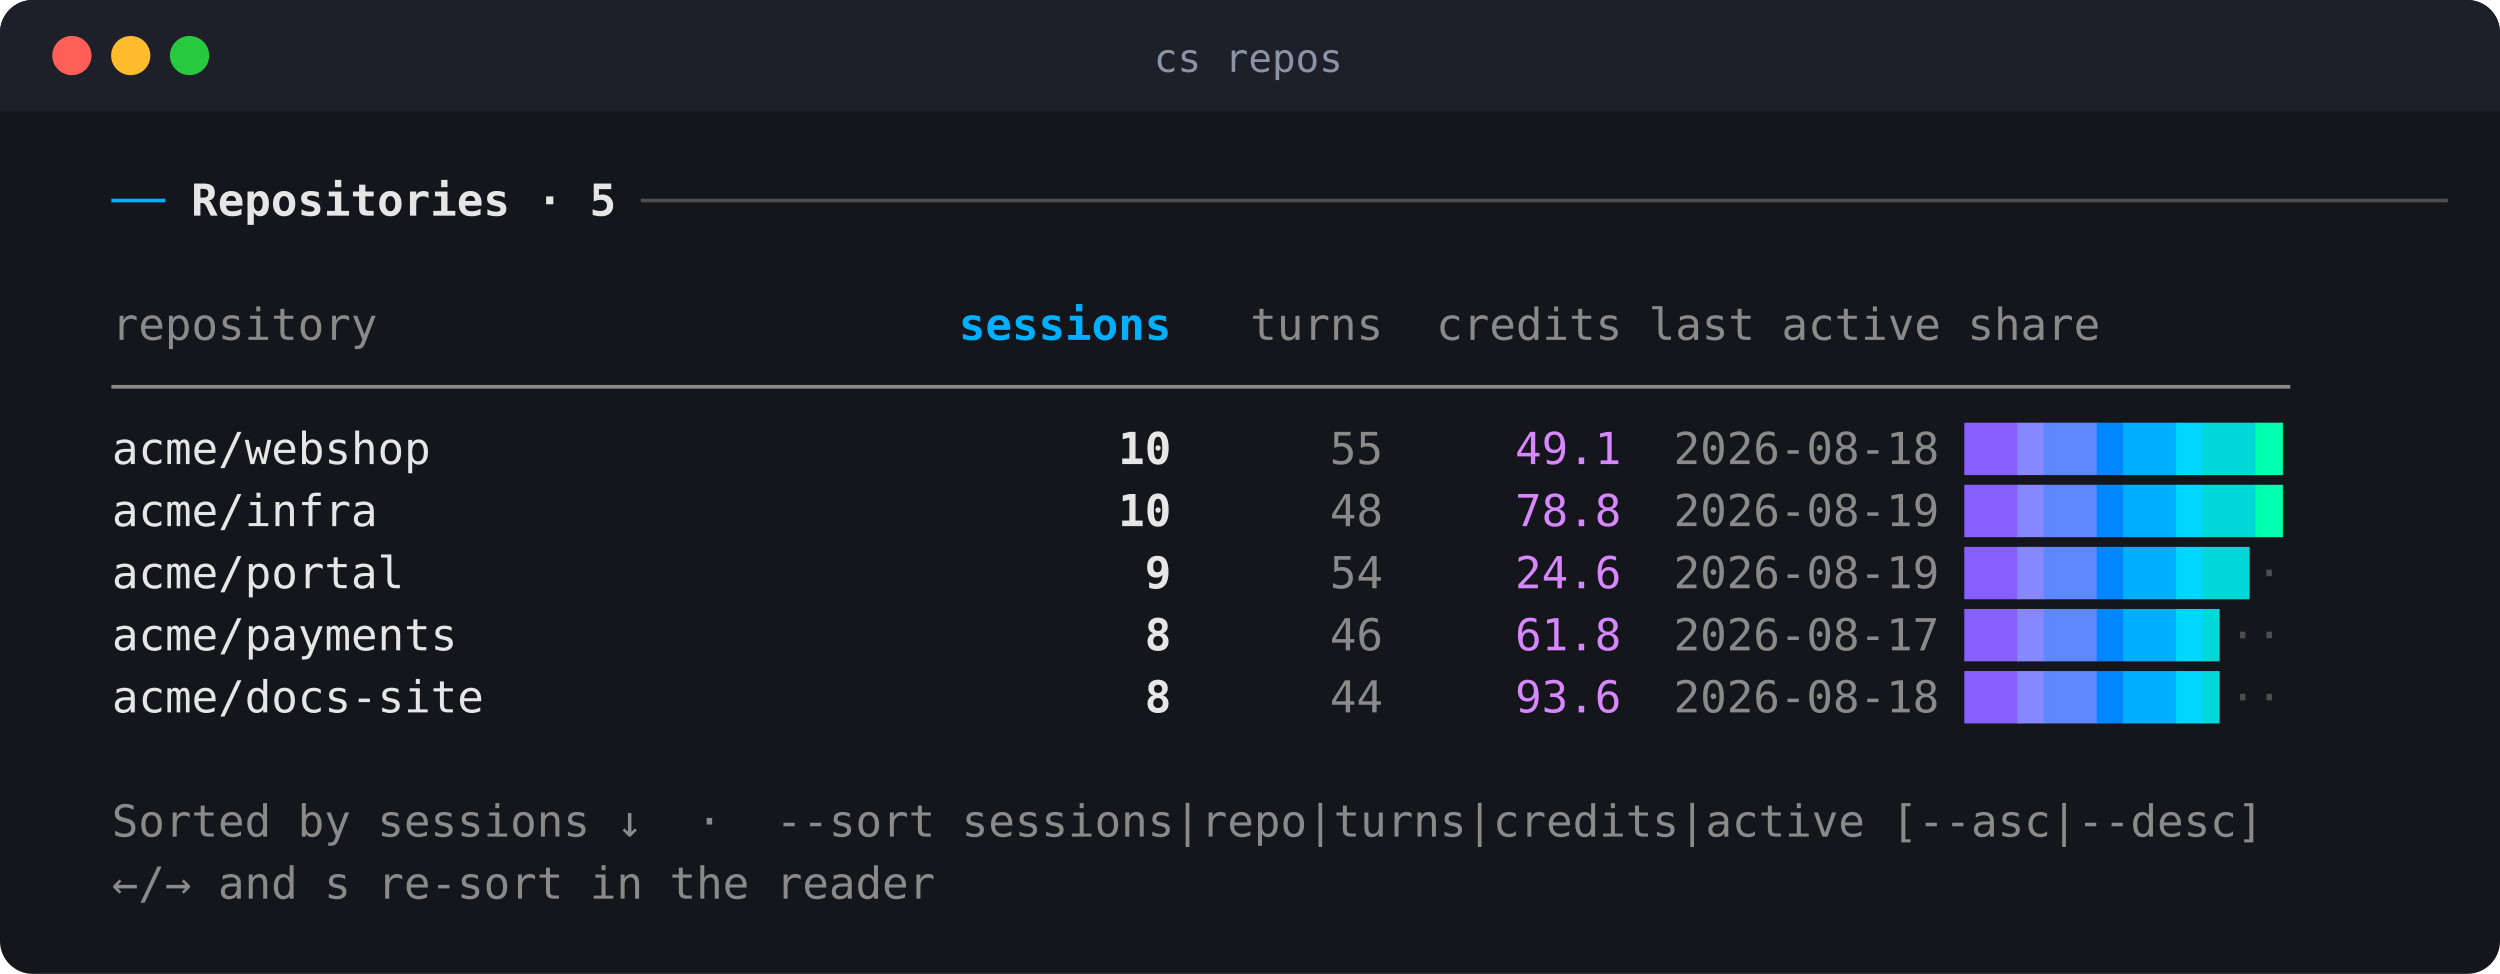
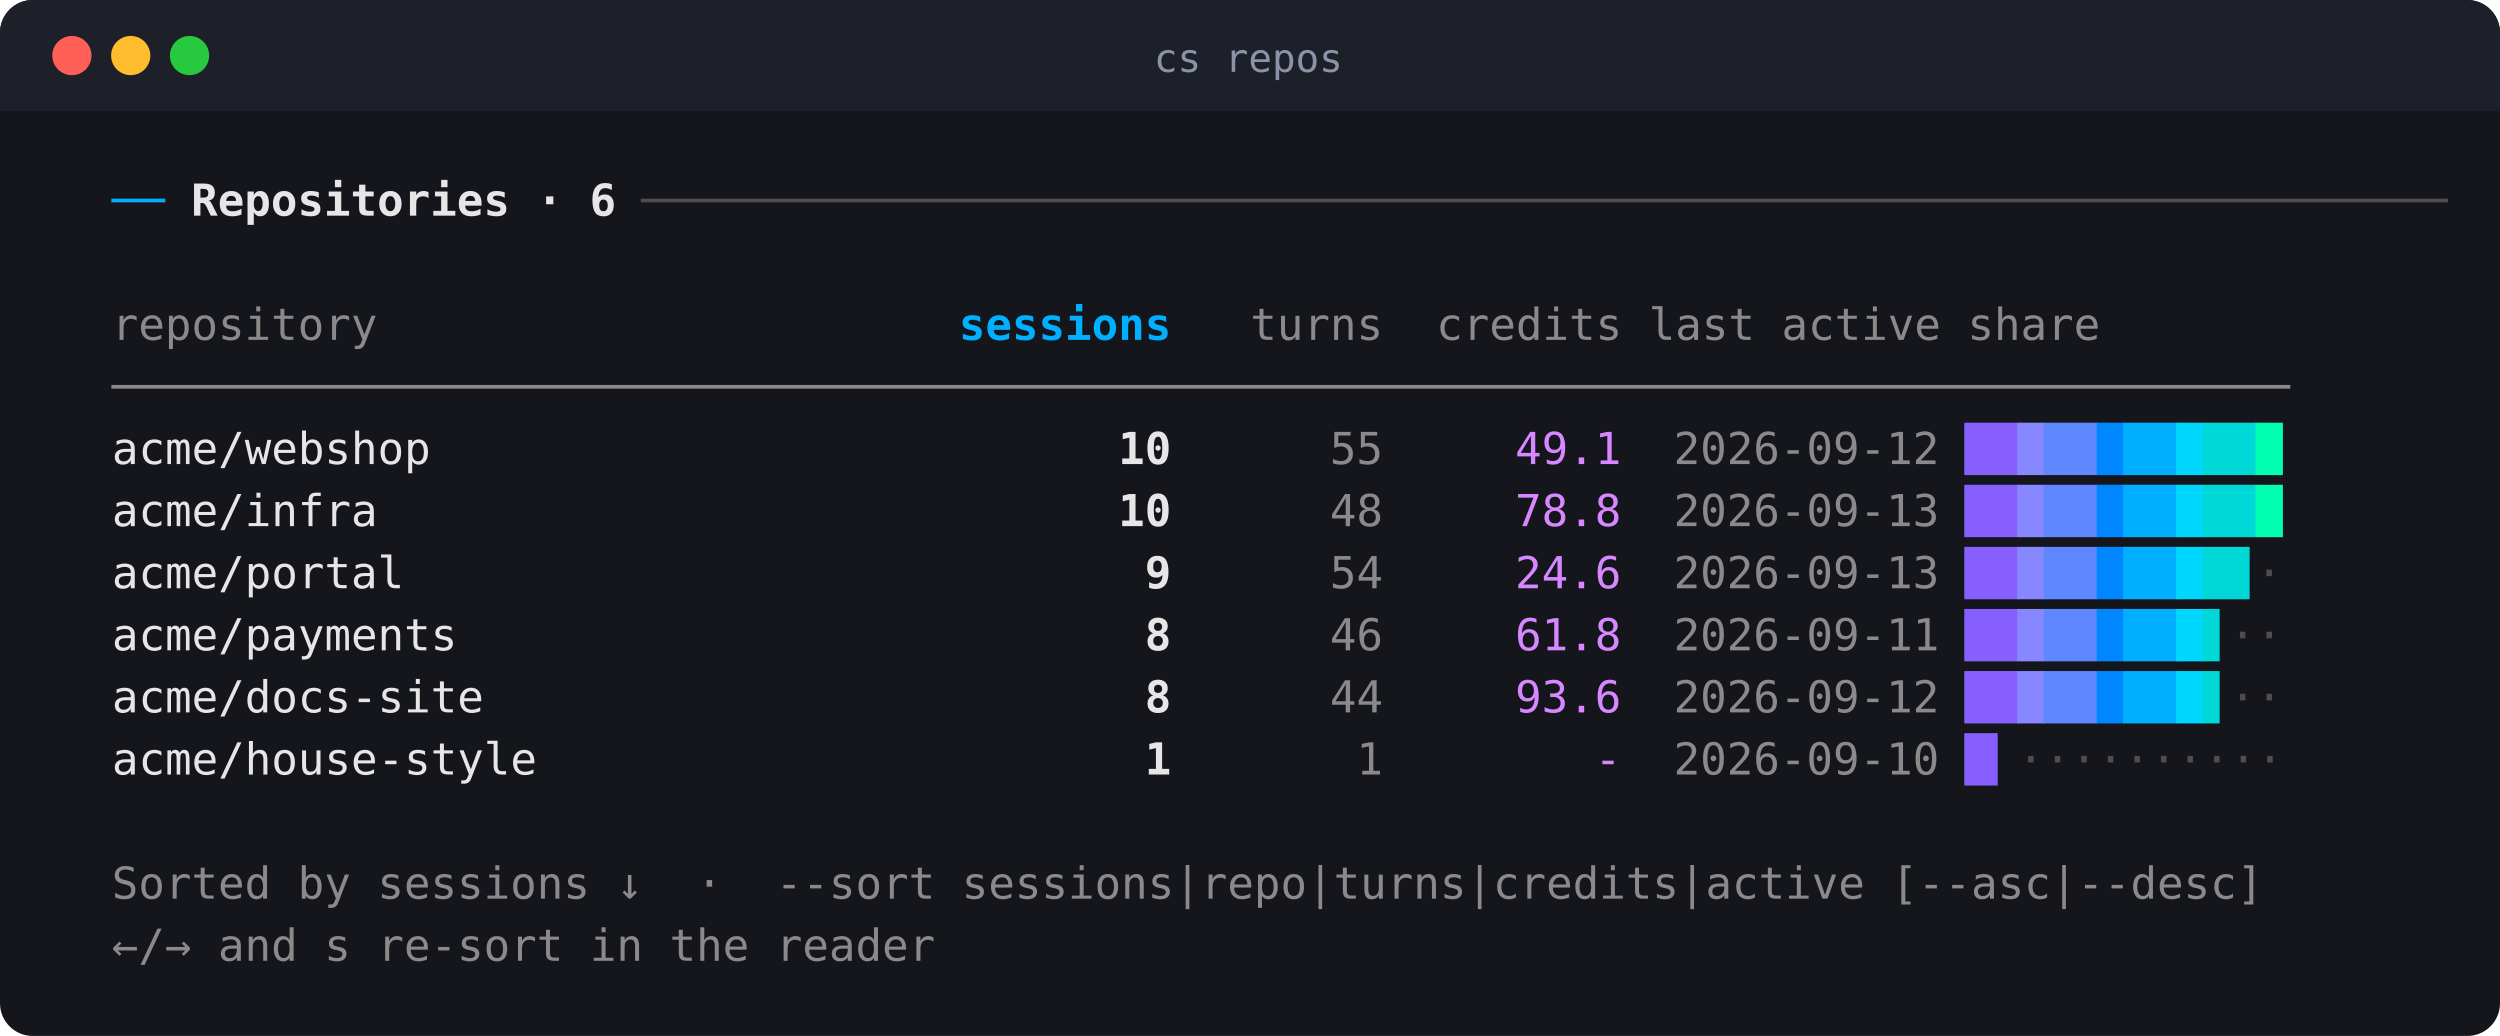
- <svg xmlns="http://www.w3.org/2000/svg" width="765" height="298" viewBox="0 0 765 298" role="img" aria-label="cs repos">
-   <rect width="765" height="298" rx="10" fill="#14161c" />
+ <svg xmlns="http://www.w3.org/2000/svg" width="765" height="317" viewBox="0 0 765 317" role="img" aria-label="cs repos">
+   <rect width="765" height="317" rx="10" fill="#14161c" />
  <rect width="765" height="34.0" rx="10" fill="#1d2029" />
  <rect y="24.0" width="765" height="10" fill="#1d2029" />
  <circle cx="22" cy="17" r="6" fill="#ff5f56" />
  <circle cx="40" cy="17" r="6" fill="#ffbd2e" />
  <circle cx="58" cy="17" r="6" fill="#27c93f" />
  <text x="382" y="22" fill="#8b93a7" font-size="12" text-anchor="middle" font-family="ui-monospace,SFMono-Regular,Menlo,Consolas,monospace">cs repos</text>
  <g font-family="ui-monospace,SFMono-Regular,Menlo,Consolas,'DejaVu Sans Mono',monospace" font-size="13.5">
    <text x="34.2" y="66.0" fill="#00afff" textLength="16.2" lengthAdjust="spacingAndGlyphs" xml:space="preserve">──</text>
-     <text x="58.5" y="66.0" fill="#e6e6e6" font-weight="600" textLength="129.6" lengthAdjust="spacingAndGlyphs" xml:space="preserve">Repositories · 5</text>
+     <text x="58.5" y="66.0" fill="#e6e6e6" font-weight="600" textLength="129.6" lengthAdjust="spacingAndGlyphs" xml:space="preserve">Repositories · 6</text>
    <text x="196.2" y="66.0" fill="#4e4e4e" textLength="550.8" lengthAdjust="spacingAndGlyphs" xml:space="preserve">────────────────────────────────────────────────────────────────────</text>
    <text x="34.2" y="104.0" fill="#8a8a8a" textLength="259.2" lengthAdjust="spacingAndGlyphs" xml:space="preserve">repository                      </text>
    <text x="293.4" y="104.0" fill="#00afff" font-weight="600" textLength="64.8" lengthAdjust="spacingAndGlyphs" xml:space="preserve">sessions</text>
    <text x="358.2" y="104.0" fill="#8a8a8a" textLength="340.2" lengthAdjust="spacingAndGlyphs" xml:space="preserve">   turns  credits last active share       </text>
    <text x="34.2" y="123.0" fill="#8a8a8a" textLength="664.2" lengthAdjust="spacingAndGlyphs" xml:space="preserve">──────────────────────────────────────────────────────────────────────────────────</text>
    <text x="18.0" y="142.0" fill="#e6e6e6" textLength="275.4" lengthAdjust="spacingAndGlyphs" xml:space="preserve">  acme/webshop                    </text>
    <text x="293.4" y="142.0" fill="#e6e6e6" font-weight="600" textLength="64.8" lengthAdjust="spacingAndGlyphs" xml:space="preserve">      10</text>
    <text x="366.3" y="142.0" fill="#8a8a8a" textLength="56.7" lengthAdjust="spacingAndGlyphs" xml:space="preserve">     55</text>
    <text x="431.1" y="142.0" fill="#d787ff" textLength="64.8" lengthAdjust="spacingAndGlyphs" xml:space="preserve">    49.1</text>
-     <text x="504.0" y="142.0" fill="#8a8a8a" textLength="89.1" lengthAdjust="spacingAndGlyphs" xml:space="preserve"> 2026-08-18</text>
+     <text x="504.0" y="142.0" fill="#8a8a8a" textLength="89.1" lengthAdjust="spacingAndGlyphs" xml:space="preserve"> 2026-09-12</text>
    <text x="601.2" y="142.0" fill="#875fff" textLength="16.2" lengthAdjust="spacingAndGlyphs" xml:space="preserve">██</text>
    <text x="617.4" y="142.0" fill="#8787ff" textLength="8.1" lengthAdjust="spacingAndGlyphs" xml:space="preserve">█</text>
    <text x="625.5" y="142.0" fill="#5f87ff" textLength="16.2" lengthAdjust="spacingAndGlyphs" xml:space="preserve">██</text>
    <text x="641.7" y="142.0" fill="#0087ff" textLength="8.1" lengthAdjust="spacingAndGlyphs" xml:space="preserve">█</text>
    <text x="649.8" y="142.0" fill="#00afff" textLength="16.2" lengthAdjust="spacingAndGlyphs" xml:space="preserve">██</text>
    <text x="666.0" y="142.0" fill="#00d7ff" textLength="8.1" lengthAdjust="spacingAndGlyphs" xml:space="preserve">█</text>
    <text x="674.1" y="142.0" fill="#00d7d7" textLength="16.2" lengthAdjust="spacingAndGlyphs" xml:space="preserve">██</text>
    <text x="690.3" y="142.0" fill="#00ffaf" textLength="8.1" lengthAdjust="spacingAndGlyphs" xml:space="preserve">█</text>
    <text x="18.0" y="161.0" fill="#e6e6e6" textLength="275.4" lengthAdjust="spacingAndGlyphs" xml:space="preserve">  acme/infra                      </text>
    <text x="293.4" y="161.0" fill="#e6e6e6" font-weight="600" textLength="64.8" lengthAdjust="spacingAndGlyphs" xml:space="preserve">      10</text>
    <text x="366.3" y="161.0" fill="#8a8a8a" textLength="56.7" lengthAdjust="spacingAndGlyphs" xml:space="preserve">     48</text>
    <text x="431.1" y="161.0" fill="#d787ff" textLength="64.8" lengthAdjust="spacingAndGlyphs" xml:space="preserve">    78.8</text>
-     <text x="504.0" y="161.0" fill="#8a8a8a" textLength="89.1" lengthAdjust="spacingAndGlyphs" xml:space="preserve"> 2026-08-19</text>
+     <text x="504.0" y="161.0" fill="#8a8a8a" textLength="89.1" lengthAdjust="spacingAndGlyphs" xml:space="preserve"> 2026-09-13</text>
    <text x="601.2" y="161.0" fill="#875fff" textLength="16.2" lengthAdjust="spacingAndGlyphs" xml:space="preserve">██</text>
    <text x="617.4" y="161.0" fill="#8787ff" textLength="8.1" lengthAdjust="spacingAndGlyphs" xml:space="preserve">█</text>
    <text x="625.5" y="161.0" fill="#5f87ff" textLength="16.2" lengthAdjust="spacingAndGlyphs" xml:space="preserve">██</text>
    <text x="641.7" y="161.0" fill="#0087ff" textLength="8.1" lengthAdjust="spacingAndGlyphs" xml:space="preserve">█</text>
    <text x="649.8" y="161.0" fill="#00afff" textLength="16.2" lengthAdjust="spacingAndGlyphs" xml:space="preserve">██</text>
    <text x="666.0" y="161.0" fill="#00d7ff" textLength="8.1" lengthAdjust="spacingAndGlyphs" xml:space="preserve">█</text>
    <text x="674.1" y="161.0" fill="#00d7d7" textLength="16.2" lengthAdjust="spacingAndGlyphs" xml:space="preserve">██</text>
    <text x="690.3" y="161.0" fill="#00ffaf" textLength="8.1" lengthAdjust="spacingAndGlyphs" xml:space="preserve">█</text>
    <text x="18.0" y="180.0" fill="#e6e6e6" textLength="275.4" lengthAdjust="spacingAndGlyphs" xml:space="preserve">  acme/portal                     </text>
    <text x="293.4" y="180.0" fill="#e6e6e6" font-weight="600" textLength="64.8" lengthAdjust="spacingAndGlyphs" xml:space="preserve">       9</text>
    <text x="366.3" y="180.0" fill="#8a8a8a" textLength="56.7" lengthAdjust="spacingAndGlyphs" xml:space="preserve">     54</text>
    <text x="431.1" y="180.0" fill="#d787ff" textLength="64.8" lengthAdjust="spacingAndGlyphs" xml:space="preserve">    24.6</text>
-     <text x="504.0" y="180.0" fill="#8a8a8a" textLength="89.1" lengthAdjust="spacingAndGlyphs" xml:space="preserve"> 2026-08-19</text>
+     <text x="504.0" y="180.0" fill="#8a8a8a" textLength="89.1" lengthAdjust="spacingAndGlyphs" xml:space="preserve"> 2026-09-13</text>
    <text x="601.2" y="180.0" fill="#875fff" textLength="16.2" lengthAdjust="spacingAndGlyphs" xml:space="preserve">██</text>
    <text x="617.4" y="180.0" fill="#8787ff" textLength="8.1" lengthAdjust="spacingAndGlyphs" xml:space="preserve">█</text>
    <text x="625.5" y="180.0" fill="#5f87ff" textLength="16.2" lengthAdjust="spacingAndGlyphs" xml:space="preserve">██</text>
    <text x="641.7" y="180.0" fill="#0087ff" textLength="8.1" lengthAdjust="spacingAndGlyphs" xml:space="preserve">█</text>
    <text x="649.8" y="180.0" fill="#00afff" textLength="16.2" lengthAdjust="spacingAndGlyphs" xml:space="preserve">██</text>
    <text x="666.0" y="180.0" fill="#00d7ff" textLength="8.1" lengthAdjust="spacingAndGlyphs" xml:space="preserve">█</text>
    <text x="674.1" y="180.0" fill="#00d7d7" textLength="16.2" lengthAdjust="spacingAndGlyphs" xml:space="preserve">█▊</text>
    <text x="690.3" y="180.0" fill="#4e4e4e" textLength="8.1" lengthAdjust="spacingAndGlyphs" xml:space="preserve">·</text>
    <text x="18.0" y="199.0" fill="#e6e6e6" textLength="275.4" lengthAdjust="spacingAndGlyphs" xml:space="preserve">  acme/payments                   </text>
    <text x="293.4" y="199.0" fill="#e6e6e6" font-weight="600" textLength="64.8" lengthAdjust="spacingAndGlyphs" xml:space="preserve">       8</text>
    <text x="366.3" y="199.0" fill="#8a8a8a" textLength="56.7" lengthAdjust="spacingAndGlyphs" xml:space="preserve">     46</text>
    <text x="431.1" y="199.0" fill="#d787ff" textLength="64.8" lengthAdjust="spacingAndGlyphs" xml:space="preserve">    61.8</text>
-     <text x="504.0" y="199.0" fill="#8a8a8a" textLength="89.1" lengthAdjust="spacingAndGlyphs" xml:space="preserve"> 2026-08-17</text>
+     <text x="504.0" y="199.0" fill="#8a8a8a" textLength="89.1" lengthAdjust="spacingAndGlyphs" xml:space="preserve"> 2026-09-11</text>
    <text x="601.2" y="199.0" fill="#875fff" textLength="16.2" lengthAdjust="spacingAndGlyphs" xml:space="preserve">██</text>
    <text x="617.4" y="199.0" fill="#8787ff" textLength="8.1" lengthAdjust="spacingAndGlyphs" xml:space="preserve">█</text>
    <text x="625.5" y="199.0" fill="#5f87ff" textLength="16.2" lengthAdjust="spacingAndGlyphs" xml:space="preserve">██</text>
    <text x="641.7" y="199.0" fill="#0087ff" textLength="8.1" lengthAdjust="spacingAndGlyphs" xml:space="preserve">█</text>
    <text x="649.8" y="199.0" fill="#00afff" textLength="16.2" lengthAdjust="spacingAndGlyphs" xml:space="preserve">██</text>
    <text x="666.0" y="199.0" fill="#00d7ff" textLength="8.1" lengthAdjust="spacingAndGlyphs" xml:space="preserve">█</text>
    <text x="674.1" y="199.0" fill="#00d7d7" textLength="8.1" lengthAdjust="spacingAndGlyphs" xml:space="preserve">▋</text>
    <text x="682.2" y="199.0" fill="#4e4e4e" textLength="16.2" lengthAdjust="spacingAndGlyphs" xml:space="preserve">··</text>
    <text x="18.0" y="218.0" fill="#e6e6e6" textLength="275.4" lengthAdjust="spacingAndGlyphs" xml:space="preserve">  acme/docs-site                  </text>
    <text x="293.4" y="218.0" fill="#e6e6e6" font-weight="600" textLength="64.8" lengthAdjust="spacingAndGlyphs" xml:space="preserve">       8</text>
    <text x="366.3" y="218.0" fill="#8a8a8a" textLength="56.7" lengthAdjust="spacingAndGlyphs" xml:space="preserve">     44</text>
    <text x="431.1" y="218.0" fill="#d787ff" textLength="64.8" lengthAdjust="spacingAndGlyphs" xml:space="preserve">    93.6</text>
-     <text x="504.0" y="218.0" fill="#8a8a8a" textLength="89.1" lengthAdjust="spacingAndGlyphs" xml:space="preserve"> 2026-08-18</text>
+     <text x="504.0" y="218.0" fill="#8a8a8a" textLength="89.1" lengthAdjust="spacingAndGlyphs" xml:space="preserve"> 2026-09-12</text>
    <text x="601.2" y="218.0" fill="#875fff" textLength="16.2" lengthAdjust="spacingAndGlyphs" xml:space="preserve">██</text>
    <text x="617.4" y="218.0" fill="#8787ff" textLength="8.1" lengthAdjust="spacingAndGlyphs" xml:space="preserve">█</text>
    <text x="625.5" y="218.0" fill="#5f87ff" textLength="16.2" lengthAdjust="spacingAndGlyphs" xml:space="preserve">██</text>
    <text x="641.7" y="218.0" fill="#0087ff" textLength="8.1" lengthAdjust="spacingAndGlyphs" xml:space="preserve">█</text>
    <text x="649.8" y="218.0" fill="#00afff" textLength="16.2" lengthAdjust="spacingAndGlyphs" xml:space="preserve">██</text>
    <text x="666.0" y="218.0" fill="#00d7ff" textLength="8.1" lengthAdjust="spacingAndGlyphs" xml:space="preserve">█</text>
    <text x="674.1" y="218.0" fill="#00d7d7" textLength="8.1" lengthAdjust="spacingAndGlyphs" xml:space="preserve">▋</text>
    <text x="682.2" y="218.0" fill="#4e4e4e" textLength="16.2" lengthAdjust="spacingAndGlyphs" xml:space="preserve">··</text>
-     <text x="34.2" y="256.0" fill="#8a8a8a" textLength="656.1" lengthAdjust="spacingAndGlyphs" xml:space="preserve">Sorted by sessions ↓  ·  --sort sessions|repo|turns|credits|active [--asc|--desc]</text>
-     <text x="34.2" y="275.0" fill="#8a8a8a" textLength="251.1" lengthAdjust="spacingAndGlyphs" xml:space="preserve">←/→ and s re-sort in the reader</text>
+     <text x="18.0" y="237.0" fill="#e6e6e6" textLength="275.4" lengthAdjust="spacingAndGlyphs" xml:space="preserve">  acme/house-style                </text>
+     <text x="293.4" y="237.0" fill="#e6e6e6" font-weight="600" textLength="64.8" lengthAdjust="spacingAndGlyphs" xml:space="preserve">       1</text>
+     <text x="366.3" y="237.0" fill="#8a8a8a" textLength="56.7" lengthAdjust="spacingAndGlyphs" xml:space="preserve">      1</text>
+     <text x="431.1" y="237.0" fill="#d787ff" textLength="64.8" lengthAdjust="spacingAndGlyphs" xml:space="preserve">       -</text>
+     <text x="504.0" y="237.0" fill="#8a8a8a" textLength="89.1" lengthAdjust="spacingAndGlyphs" xml:space="preserve"> 2026-09-10</text>
+     <text x="601.2" y="237.0" fill="#875fff" textLength="16.2" lengthAdjust="spacingAndGlyphs" xml:space="preserve">█▎</text>
+     <text x="617.4" y="237.0" fill="#4e4e4e" textLength="81.0" lengthAdjust="spacingAndGlyphs" xml:space="preserve">··········</text>
+     <text x="34.2" y="275.0" fill="#8a8a8a" textLength="656.1" lengthAdjust="spacingAndGlyphs" xml:space="preserve">Sorted by sessions ↓  ·  --sort sessions|repo|turns|credits|active [--asc|--desc]</text>
+     <text x="34.2" y="294.0" fill="#8a8a8a" textLength="251.1" lengthAdjust="spacingAndGlyphs" xml:space="preserve">←/→ and s re-sort in the reader</text>
  </g>
</svg>
